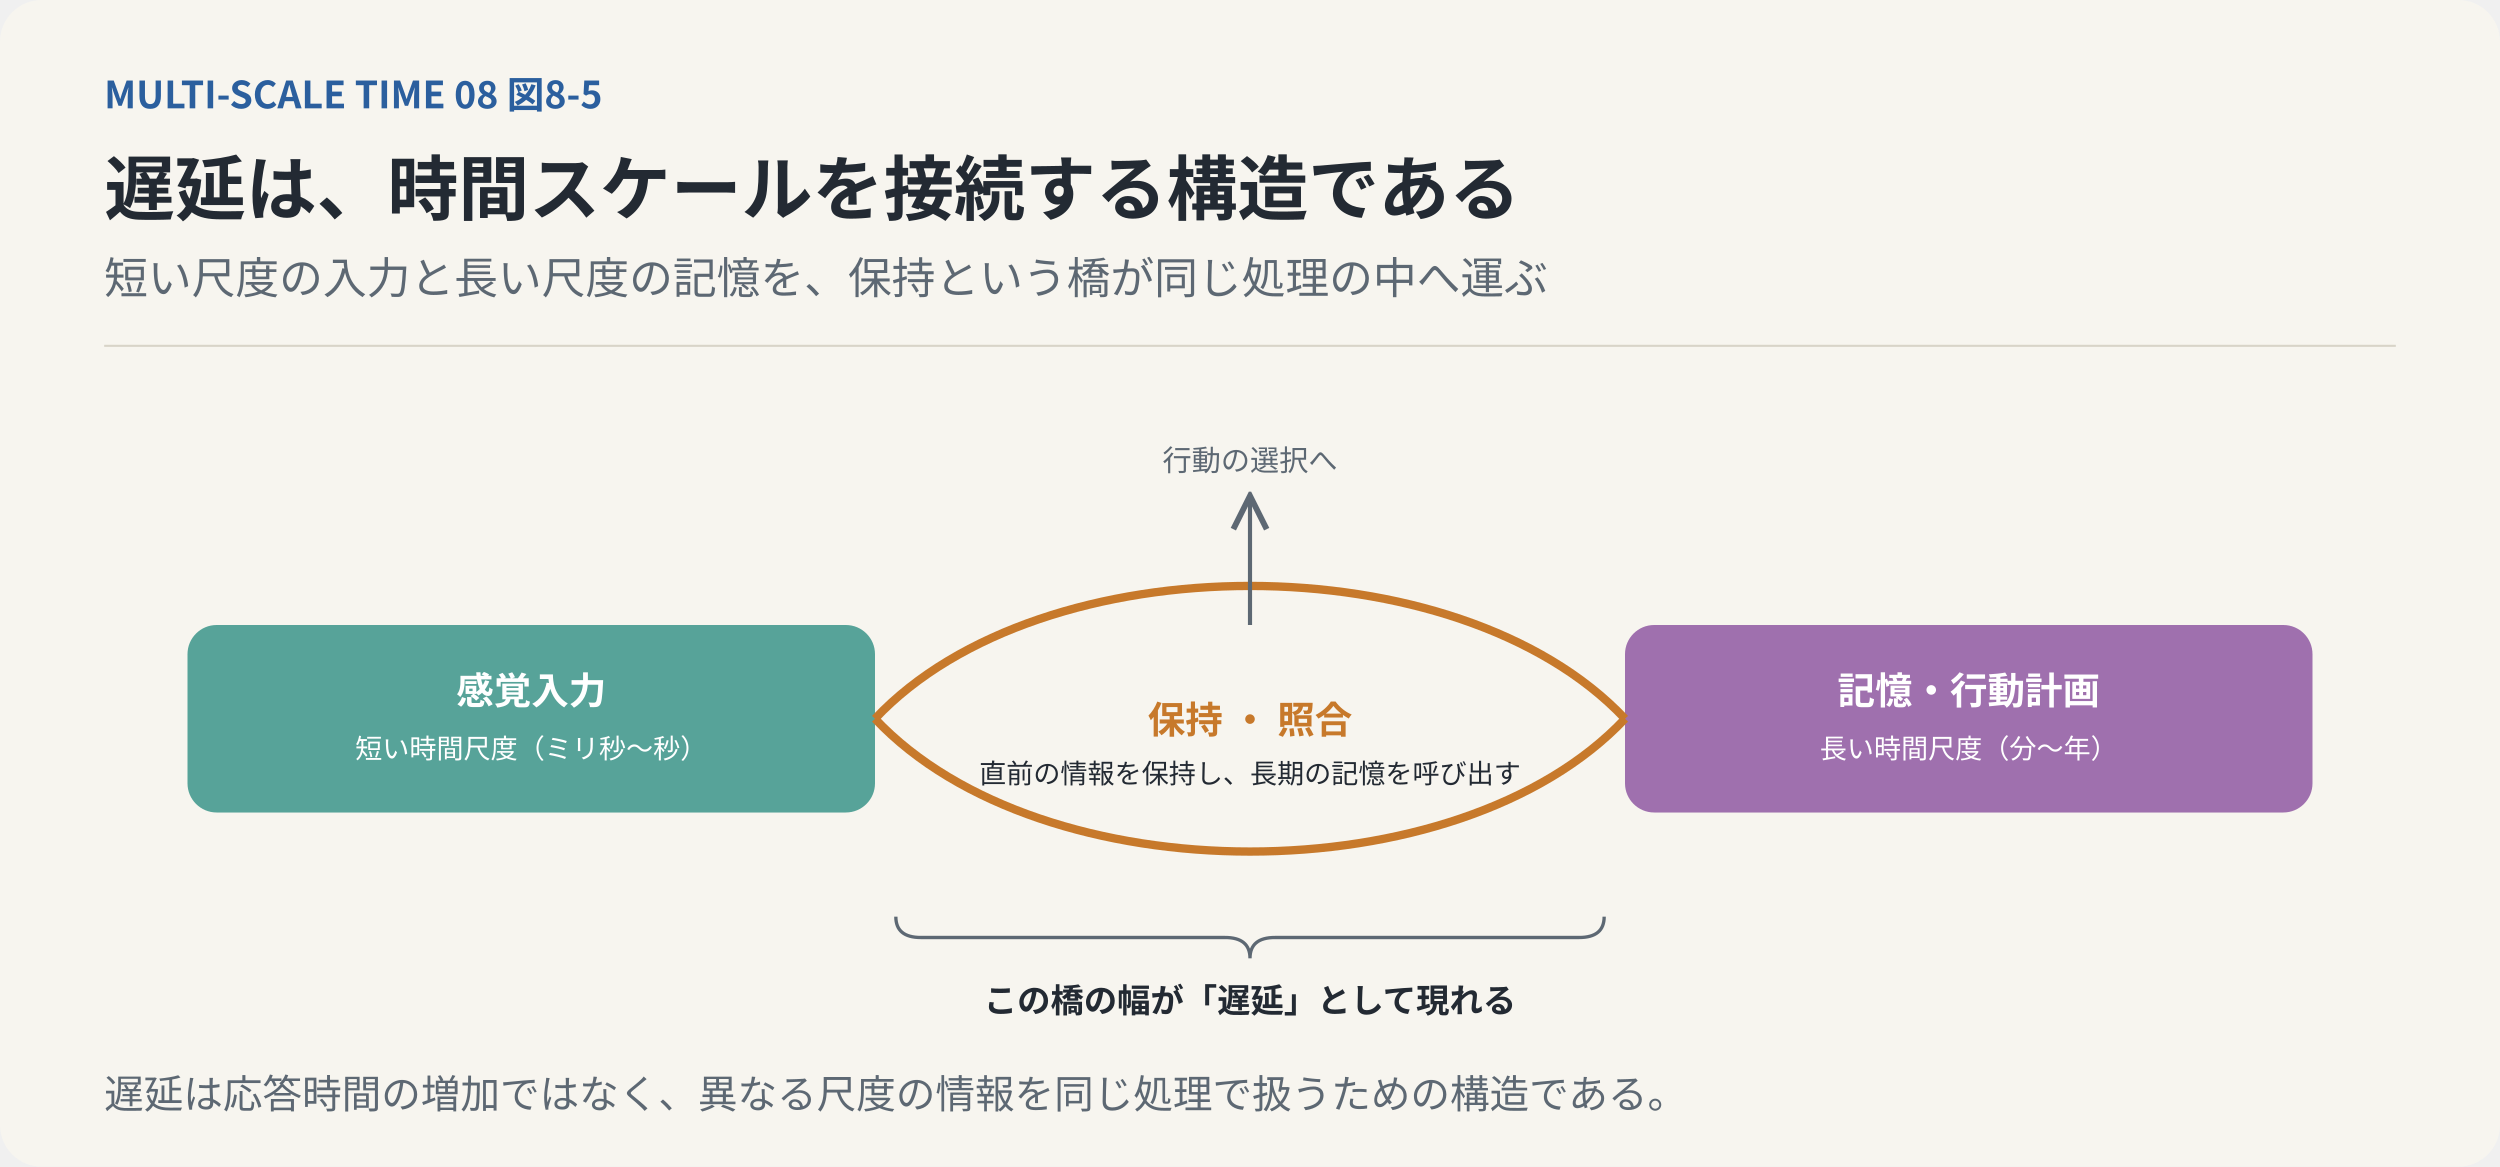
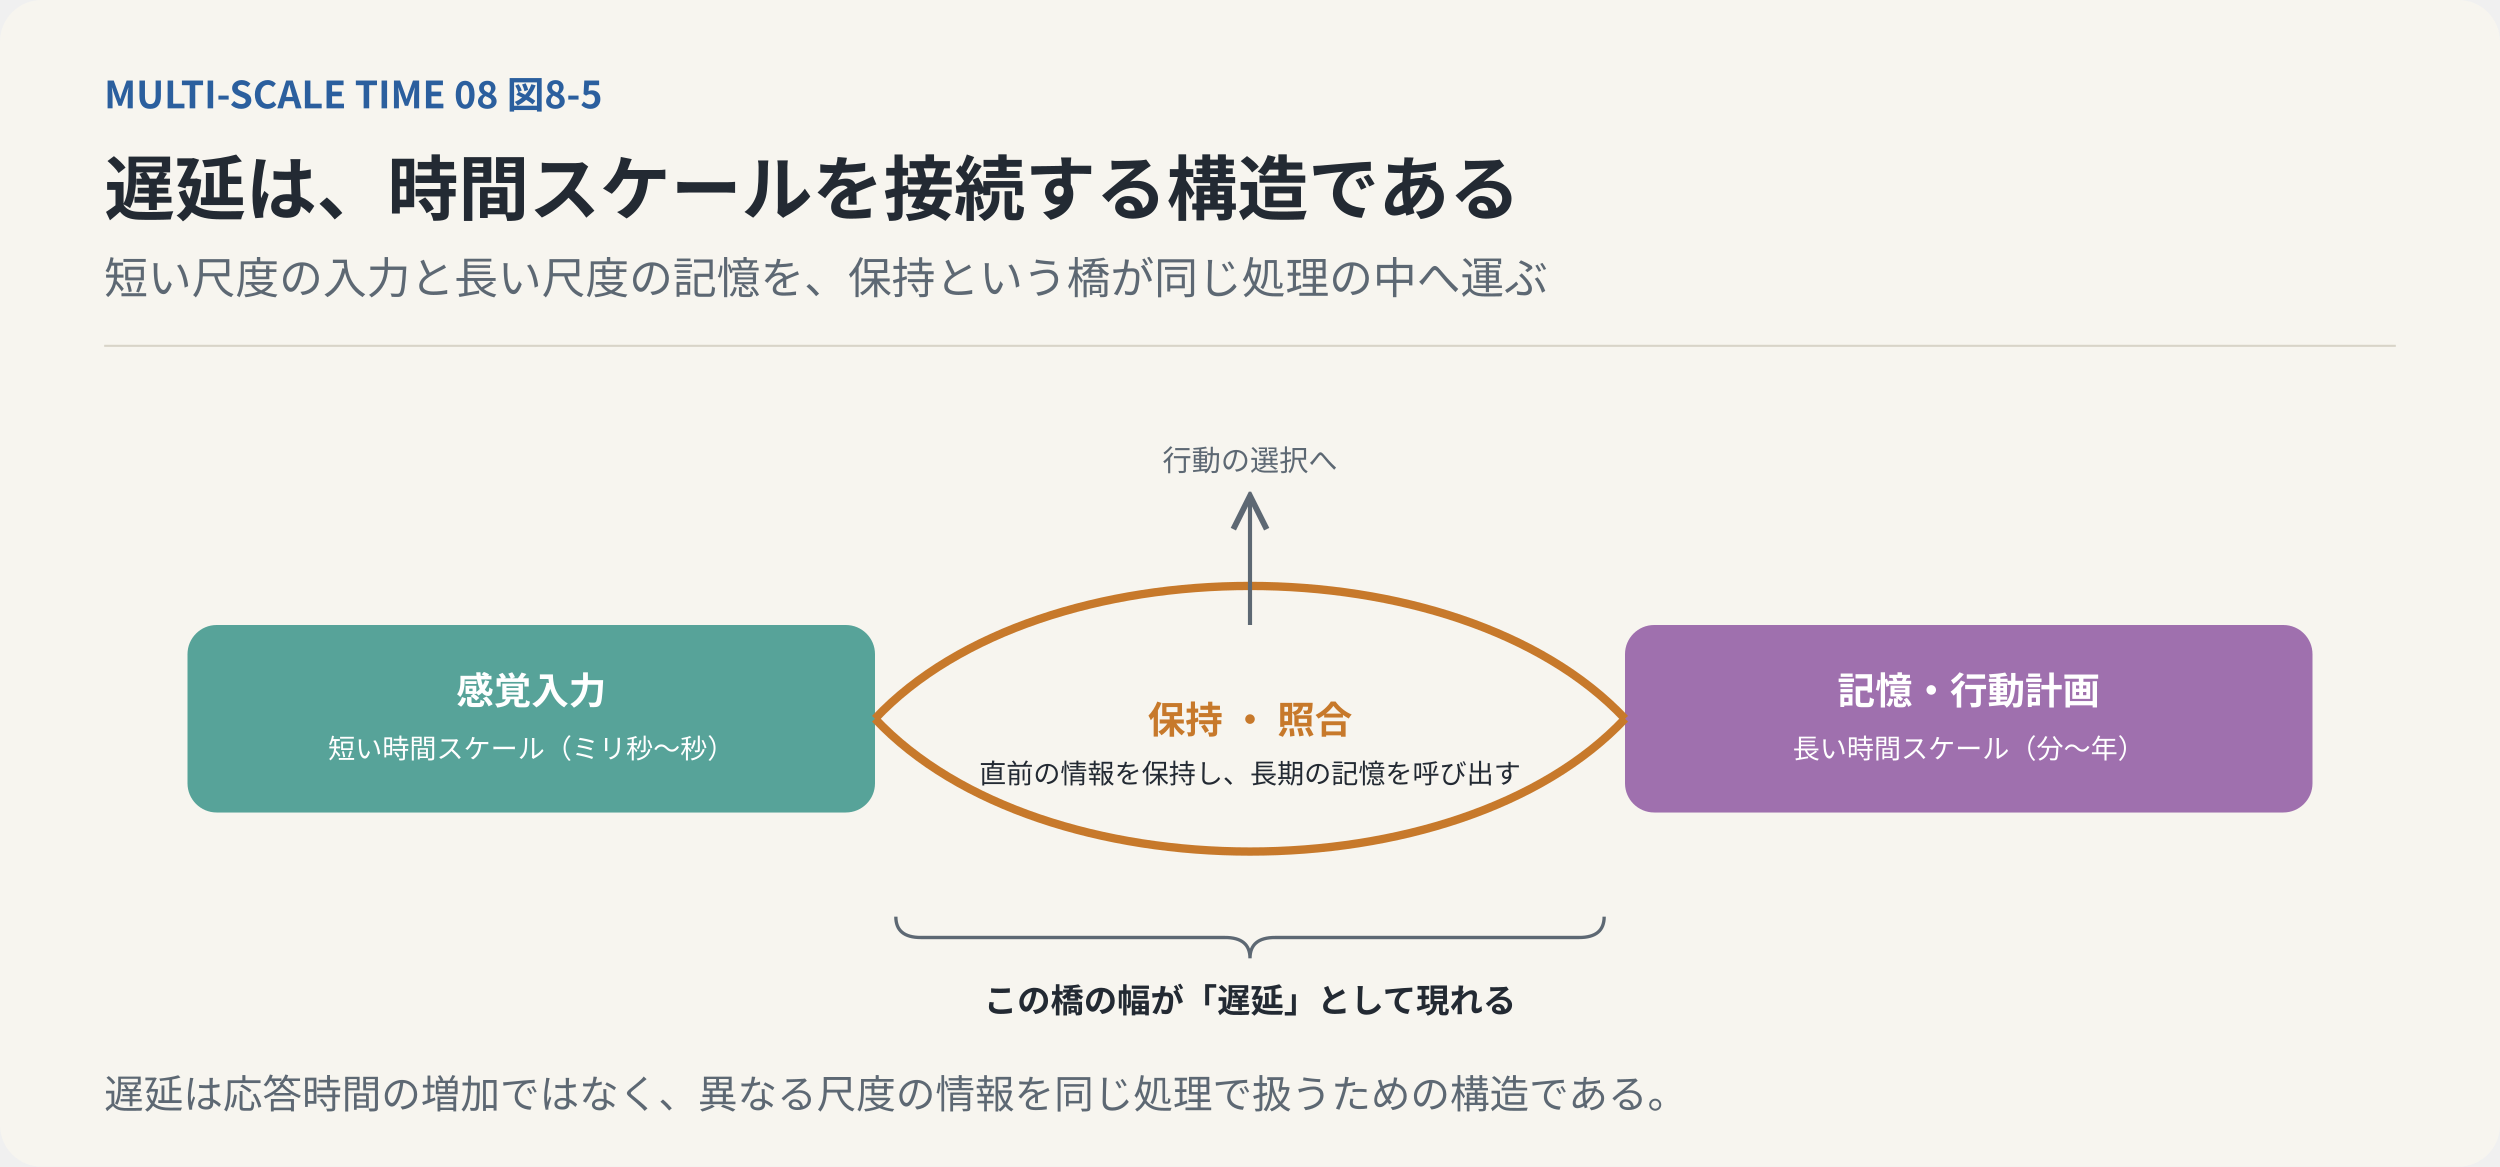
<svg xmlns="http://www.w3.org/2000/svg" width="1200" height="560" viewBox="0 0 1200 560" role="img" aria-labelledby="title desc">
  <defs>
    <marker id="arrow" markerWidth="10" markerHeight="10" refX="8" refY="5" orient="auto-start-reverse">
      <path d="M1,1 L9,5 L1,9" fill="none" stroke="#5d6873" stroke-width="1.4" />
    </marker>
    <marker id="arrow-blue" markerWidth="10" markerHeight="10" refX="8" refY="5" orient="auto-start-reverse">
      <path d="M1,1 L9,5 L1,9" fill="none" stroke="#2b5f9e" stroke-width="1.4" />
    </marker>
    <marker id="arrow-amber" markerWidth="10" markerHeight="10" refX="8" refY="5" orient="auto-start-reverse">
      <path d="M1,1 L9,5 L1,9" fill="none" stroke="#c7792b" stroke-width="1.4" />
    </marker>
    <marker id="arrow-teal" markerWidth="10" markerHeight="10" refX="8" refY="5" orient="auto-start-reverse">
      <path d="M1,1 L9,5 L1,9" fill="none" stroke="#2f8f83" stroke-width="1.4" />
    </marker>
  </defs>
  <rect width="1200" height="560" rx="20" fill="#f7f5ef" />
  <g font-family="system-ui, -apple-system, &quot;Hiragino Kaku Gothic ProN&quot;, &quot;Noto Sans CJK JP&quot;, Meiryo, sans-serif">
    <text x="50.0" y="52.0" fill="#2b5f9e" font-size="18" text-anchor="start" font-weight="700">MULTI-SCALE TIME     08     図8-5</text>
    <text x="50.0" y="103.0" fill="#232a33" font-size="34" text-anchor="start" font-weight="700">遅延は、時間スケールを接続する構造である</text>
    <text x="50.0" y="141.0" fill="#5d6873" font-size="21" text-anchor="start" font-weight="400">短い尺度の入力と長い尺度の記憶を、保持という橋が同じ処理の中へ運ぶ</text>
    <line x1="50.0" y1="166.0" x2="1150.0" y2="166.0" stroke="#d8d4c8" stroke-width="1" />
    <rect x="90.0" y="300.0" width="330.0" height="90.0" rx="14" fill="#2f8f83" stroke="none" stroke-width="0" opacity="0.8" />
    <text x="255.0" y="338.0" fill="#ffffff" font-size="18" text-anchor="middle" font-weight="700">感覚入力</text>
-     <text x="255.0" y="364.0" fill="#ffffff" font-size="13" text-anchor="middle" font-weight="400">短い時間尺度（ミリ秒〜秒）</text>
+     <text x="255.0" y="364.0" fill="#ffffff" font-size="13" text-anchor="middle" font-weight="400">短い時間スケール（ミリ秒〜秒）</text>
    <rect x="780.0" y="300.0" width="330.0" height="90.0" rx="14" fill="#8a4f9e" stroke="none" stroke-width="0" opacity="0.8" />
    <text x="945.0" y="338.0" fill="#ffffff" font-size="18" text-anchor="middle" font-weight="700">記憶・行動計画</text>
-     <text x="945.0" y="364.0" fill="#ffffff" font-size="13" text-anchor="middle" font-weight="400">長い時間尺度（分〜年）</text>
+     <text x="945.0" y="364.0" fill="#ffffff" font-size="13" text-anchor="middle" font-weight="400">長い時間スケール（分〜年）</text>
    <path d="M 420 345 C 500 260 700 260 780 345" fill="none" stroke="#c7792b" stroke-width="4" />
    <path d="M 420 345 C 500 430 700 430 780 345" fill="none" stroke="#c7792b" stroke-width="4" />
    <text x="600.0" y="352.0" fill="#c7792b" font-size="18" text-anchor="middle" font-weight="700">保持 ・ 照合</text>
    <text x="600.0" y="376.0" fill="#232a33" font-size="13" text-anchor="middle" font-weight="400">直前の情報を保持し、長期の記憶を呼び出す</text>
    <path d="M 430.0 440.0 Q 430.0 450.0 442.0 450.0 L 588.0 450.0 Q 600.0 450.0 600.0 460.0 Q 600.0 450.0 612.0 450.0 L 758.0 450.0 Q 770.0 450.0 770.0 440.0" fill="none" stroke="#5d6873" stroke-width="1.6" />
    <text x="600.0" y="486.0" fill="#232a33" font-size="16" text-anchor="middle" font-weight="700">この橋の幅が「遅延」として現れる</text>
    <line x1="600.0" y1="300.0" x2="600.0" y2="240.0" stroke="#5d6873" stroke-width="2" marker-end="url(#arrow)" />
    <text x="600.0" y="226.0" fill="#5d6873" font-size="14" text-anchor="middle" font-weight="400">行動の選択へ</text>
    <text x="50.0" y="532.0" fill="#5d6873" font-size="19" text-anchor="start" font-weight="400">遅延は応答時間の増加ではなく、異なる尺度の情報を同じ処理で扱うための構造である。</text>
  </g>
</svg>
